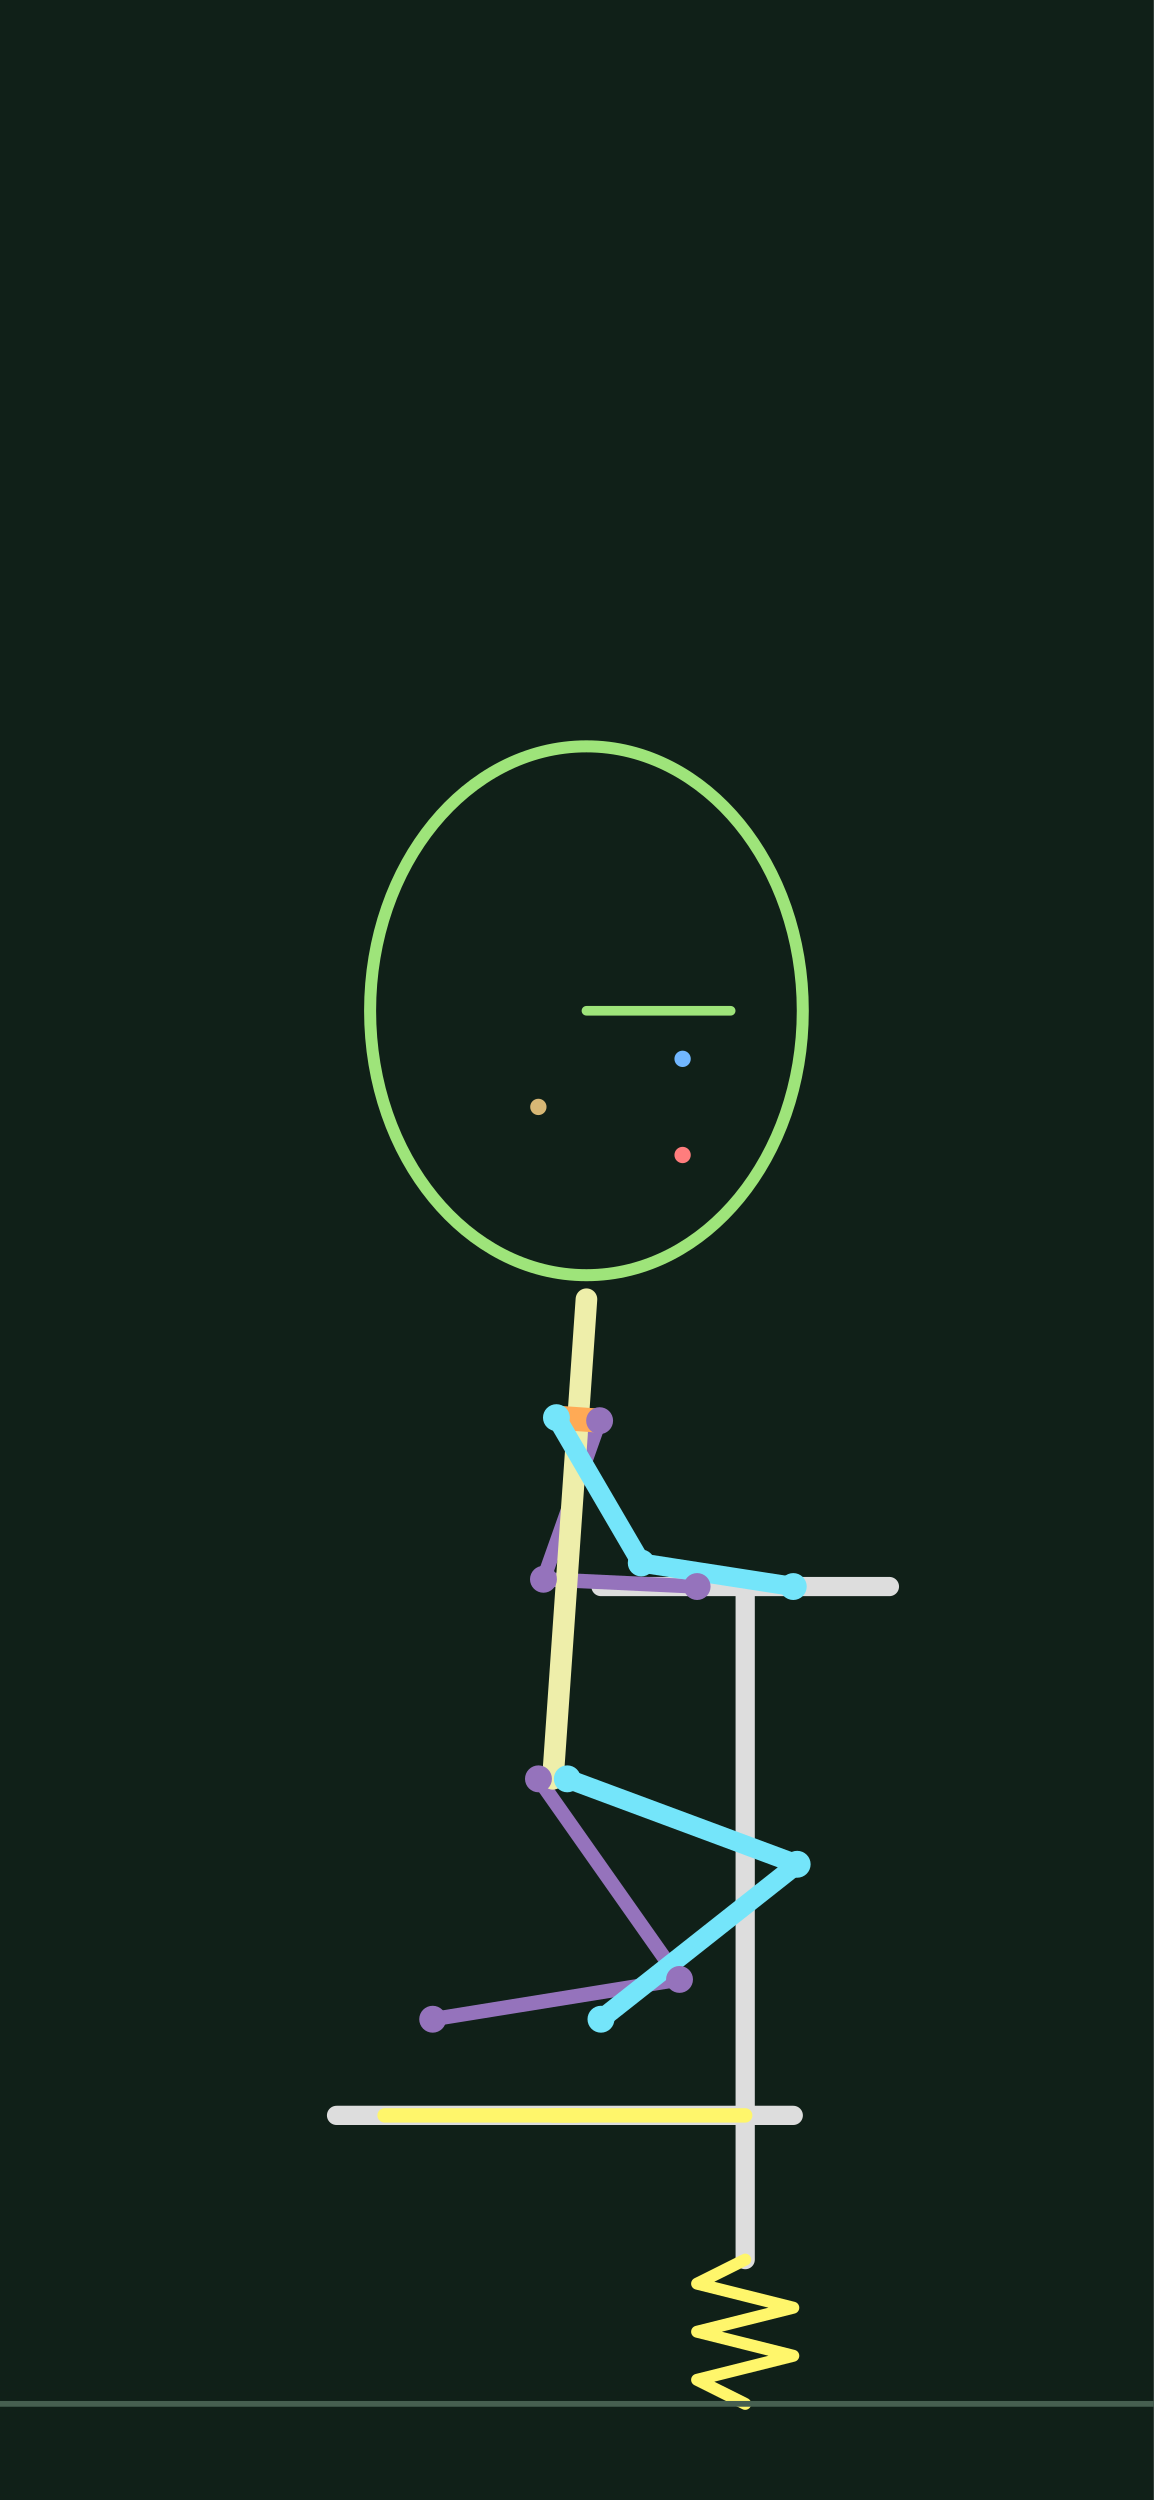
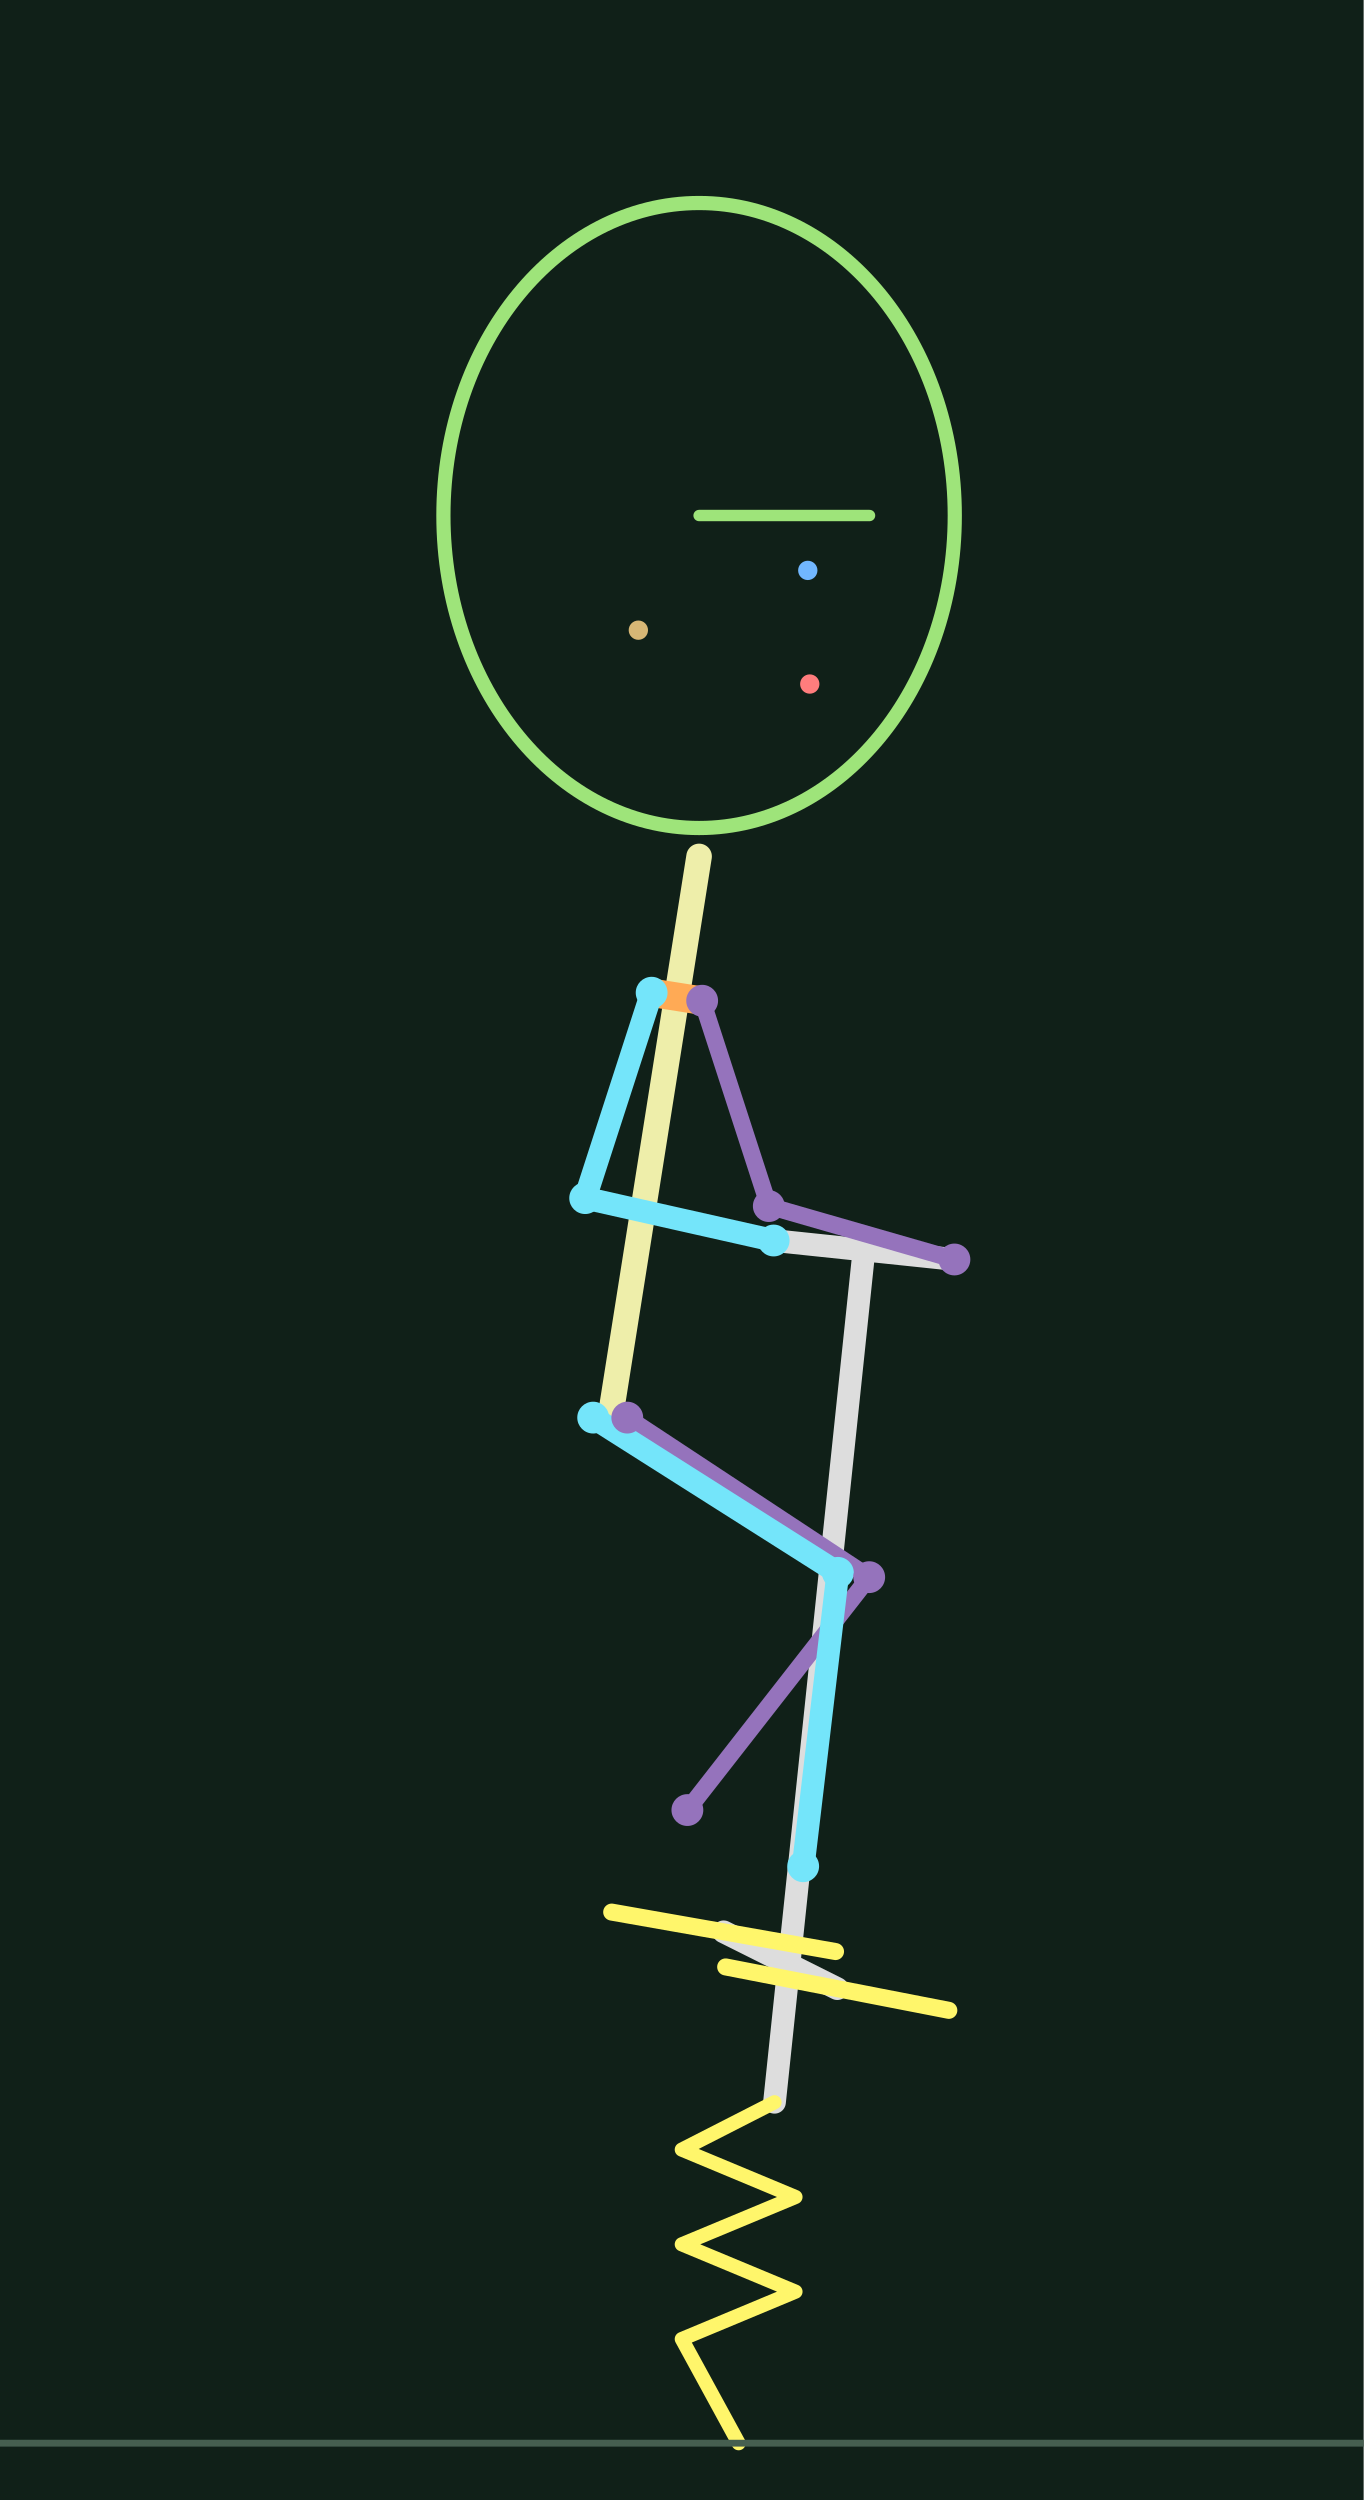
- <svg xmlns="http://www.w3.org/2000/svg" width="240" height="520" viewBox="0 0 24 52">
+ <svg xmlns="http://www.w3.org/2000/svg" width="240" height="440" viewBox="0 0 24 44">
  <rect width="100%" height="100%" fill="#102018" />
-   <polyline points="15.500,47.000 15.500,33.000" fill="none" stroke="#ddd" stroke-width="0.4" stroke-linecap="round" stroke-linejoin="round" />
-   <polyline points="7.000,44.000 16.500,44.000" fill="none" stroke="#ddd" stroke-width="0.4" stroke-linecap="round" stroke-linejoin="round" />
-   <polyline points="12.500,33.000 18.500,33.000" fill="none" stroke="#ddd" stroke-width="0.4" stroke-linecap="round" stroke-linejoin="round" />
-   <polyline points="15.500,47.000 14.500,47.500 16.500,48.000 14.500,48.500 16.500,49.000 14.500,49.500 15.500,50.000" fill="none" stroke="#fff66b" stroke-width="0.25" stroke-linecap="round" stroke-linejoin="round" />
-   <path d="M0 50H24" stroke="#465f50" stroke-width=".12" />
-   <polyline points="11.200,37.000 14.134,41.172 9.000,42.000" fill="none" stroke="#9573bc" stroke-width="0.3" stroke-linecap="round" stroke-linejoin="round" />
-   <polyline points="12.472,29.550 11.304,32.849 14.500,33.000" fill="none" stroke="#9573bc" stroke-width="0.3" stroke-linecap="round" stroke-linejoin="round" />
-   <polyline points="11.500,37.000 12.198,27.024" fill="none" stroke="#eeeeaa" stroke-width="0.45" stroke-linecap="round" stroke-linejoin="round" />
-   <polyline points="11.574,29.487 12.472,29.550" fill="none" stroke="#ffaa55" stroke-width="0.5" stroke-linecap="round" stroke-linejoin="round" />
-   <polyline points="11.800,37.000 16.581,38.777 12.500,42.000" fill="none" stroke="#74e5fa" stroke-width="0.4" stroke-linecap="round" stroke-linejoin="round" />
-   <polyline points="11.574,29.487 13.338,32.510 16.500,33.000" fill="none" stroke="#74e5fa" stroke-width="0.4" stroke-linecap="round" stroke-linejoin="round" />
-   <polyline points="11.500,44.000 13.500,44.000 15.500,44.000" fill="none" stroke="#fff66b" stroke-width="0.3" stroke-linecap="round" stroke-linejoin="round" />
-   <polyline points="8.000,44.000 10.000,44.000 12.000,44.000" fill="none" stroke="#fff66b" stroke-width="0.3" stroke-linecap="round" stroke-linejoin="round" />
-   <circle cx="11.800" cy="37.000" r=".28" fill="#74e5fa" />
-   <circle cx="16.581" cy="38.777" r=".28" fill="#74e5fa" />
-   <circle cx="12.500" cy="42.000" r=".28" fill="#74e5fa" />
-   <circle cx="11.574" cy="29.487" r=".28" fill="#74e5fa" />
-   <circle cx="13.338" cy="32.510" r=".28" fill="#74e5fa" />
-   <circle cx="16.500" cy="33.000" r=".28" fill="#74e5fa" />
-   <circle cx="11.200" cy="37.000" r=".28" fill="#9573bc" />
-   <circle cx="14.134" cy="41.172" r=".28" fill="#9573bc" />
-   <circle cx="9.000" cy="42.000" r=".28" fill="#9573bc" />
-   <circle cx="12.472" cy="29.550" r=".28" fill="#9573bc" />
-   <circle cx="11.304" cy="32.849" r=".28" fill="#9573bc" />
-   <circle cx="14.500" cy="33.000" r=".28" fill="#9573bc" />
-   <ellipse cx="12.198" cy="21.024" rx="4.5" ry="5.5" fill="none" stroke="#9ee47a" stroke-width=".25" />
-   <circle cx="14.198" cy="22.024" r=".17" fill="#71b7ff" />
-   <circle cx="14.198" cy="24.024" r=".17" fill="#ff7d7d" />
-   <circle cx="11.198" cy="23.024" r=".17" fill="#d7b775" />
-   <polyline points="12.198,21.024 15.198,21.024" fill="none" stroke="#9ee47a" stroke-width="0.2" stroke-linecap="round" stroke-linejoin="round" />
+   <polyline points="13.631,37.000 15.207,22.000" fill="none" stroke="#ddd" stroke-width="0.4" stroke-linecap="round" stroke-linejoin="round" />
+   <polyline points="14.736,35.000 12.736,34.000" fill="none" stroke="#ddd" stroke-width="0.4" stroke-linecap="round" stroke-linejoin="round" />
+   <polyline points="13.616,21.833 16.798,22.167" fill="none" stroke="#ddd" stroke-width="0.4" stroke-linecap="round" stroke-linejoin="round" />
+   <polyline points="13.631,37.000 12.000,37.833 14.000,38.667 12.000,39.500 14.000,40.333 12.000,41.167 13.000,43.000" fill="none" stroke="#fff66b" stroke-width="0.25" stroke-linecap="round" stroke-linejoin="round" />
+   <path d="M0 43H24" stroke="#465f50" stroke-width=".12" />
+   <polyline points="11.040,24.950 15.298,27.758 12.098,31.857" fill="none" stroke="#9573bc" stroke-width="0.3" stroke-linecap="round" stroke-linejoin="round" />
+   <polyline points="12.358,17.613 13.531,21.227 16.798,22.167" fill="none" stroke="#9573bc" stroke-width="0.3" stroke-linecap="round" stroke-linejoin="round" />
+   <polyline points="10.740,24.950 12.304,15.073" fill="none" stroke="#eeeeaa" stroke-width="0.45" stroke-linecap="round" stroke-linejoin="round" />
+   <polyline points="11.469,17.472 12.358,17.613" fill="none" stroke="#ffaa55" stroke-width="0.5" stroke-linecap="round" stroke-linejoin="round" />
+   <polyline points="10.440,24.950 14.747,27.682 14.136,32.846" fill="none" stroke="#74e5fa" stroke-width="0.4" stroke-linecap="round" stroke-linejoin="round" />
+   <polyline points="11.469,17.472 10.299,21.087 13.616,21.833" fill="none" stroke="#74e5fa" stroke-width="0.4" stroke-linecap="round" stroke-linejoin="round" />
+   <polyline points="12.772,34.618 14.736,35.000 16.699,35.382" fill="none" stroke="#fff66b" stroke-width="0.3" stroke-linecap="round" stroke-linejoin="round" />
+   <polyline points="10.766,33.653 12.736,34.000 14.705,34.347" fill="none" stroke="#fff66b" stroke-width="0.3" stroke-linecap="round" stroke-linejoin="round" />
+   <circle cx="10.440" cy="24.950" r=".28" fill="#74e5fa" />
+   <circle cx="14.747" cy="27.682" r=".28" fill="#74e5fa" />
+   <circle cx="14.136" cy="32.846" r=".28" fill="#74e5fa" />
+   <circle cx="11.469" cy="17.472" r=".28" fill="#74e5fa" />
+   <circle cx="10.299" cy="21.087" r=".28" fill="#74e5fa" />
+   <circle cx="13.616" cy="21.833" r=".28" fill="#74e5fa" />
+   <circle cx="11.040" cy="24.950" r=".28" fill="#9573bc" />
+   <circle cx="15.298" cy="27.758" r=".28" fill="#9573bc" />
+   <circle cx="12.098" cy="31.857" r=".28" fill="#9573bc" />
+   <circle cx="12.358" cy="17.613" r=".28" fill="#9573bc" />
+   <circle cx="13.531" cy="21.227" r=".28" fill="#9573bc" />
+   <circle cx="16.798" cy="22.167" r=".28" fill="#9573bc" />
+   <ellipse cx="12.304" cy="9.073" rx="4.5" ry="5.5" fill="none" stroke="#9ee47a" stroke-width=".25" />
+   <circle cx="14.217" cy="10.039" r=".17" fill="#71b7ff" />
+   <circle cx="14.252" cy="12.039" r=".17" fill="#ff7d7d" />
+   <circle cx="11.235" cy="11.091" r=".17" fill="#d7b775" />
+   <polyline points="12.304,9.073 15.304,9.073" fill="none" stroke="#9ee47a" stroke-width="0.2" stroke-linecap="round" stroke-linejoin="round" />
</svg>
